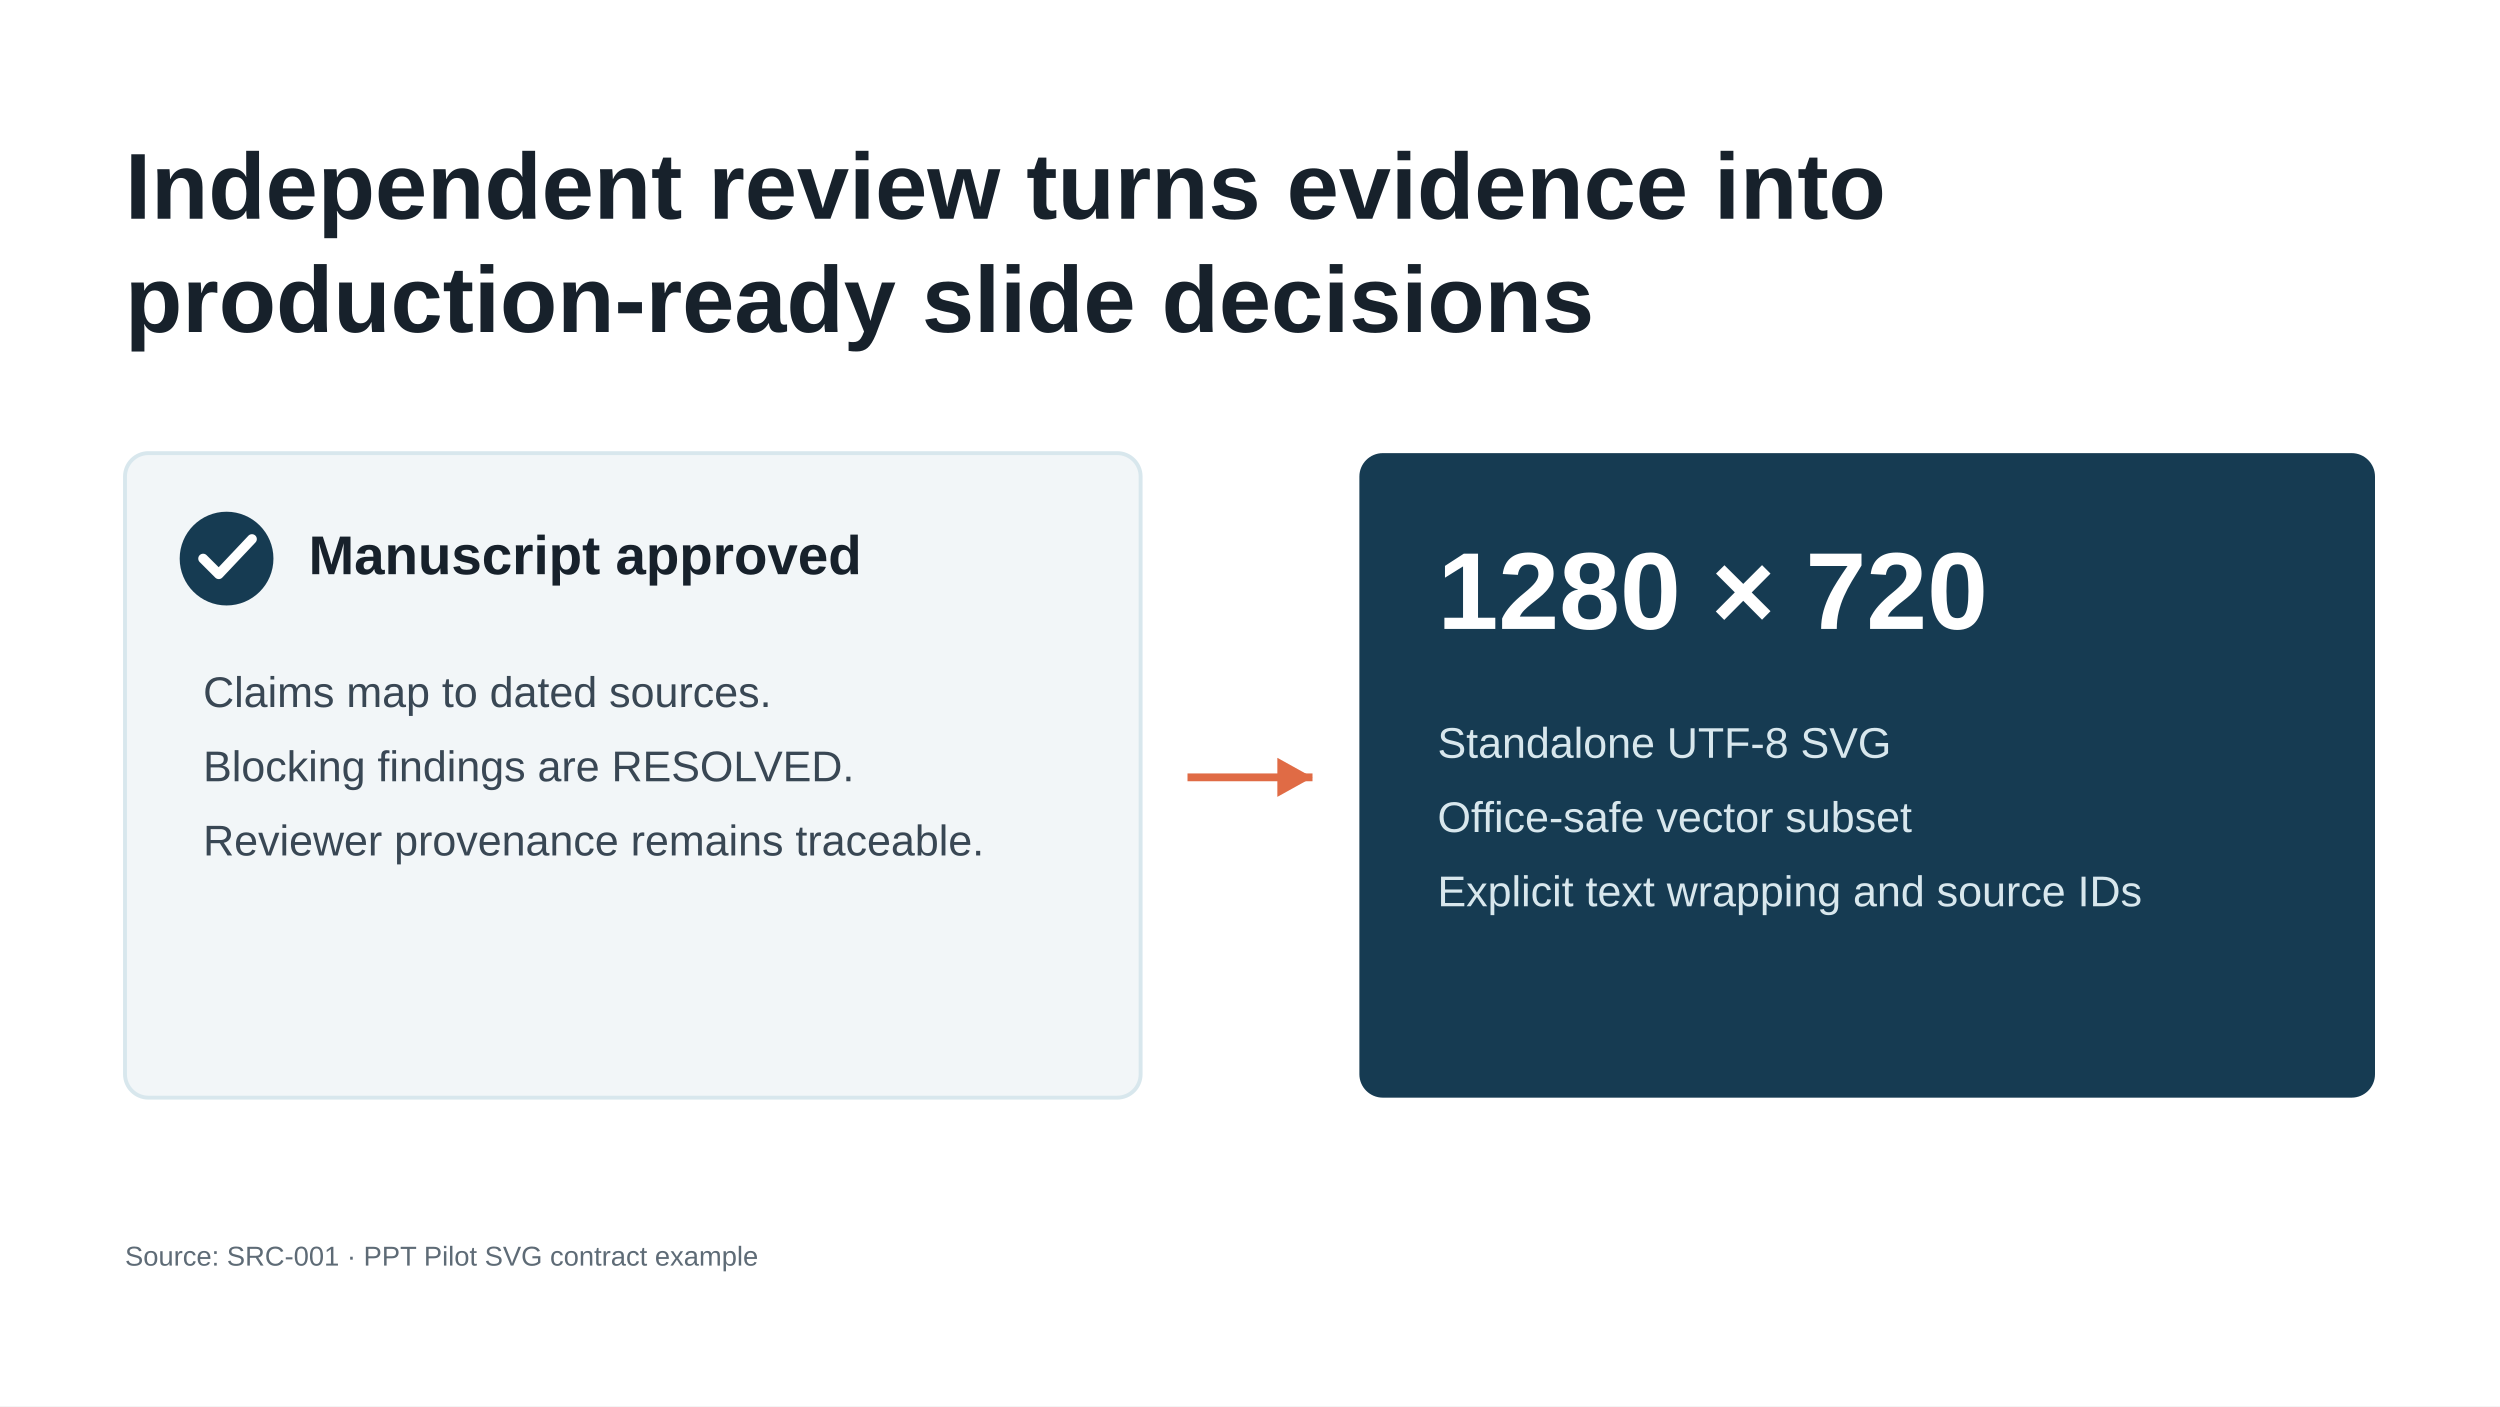
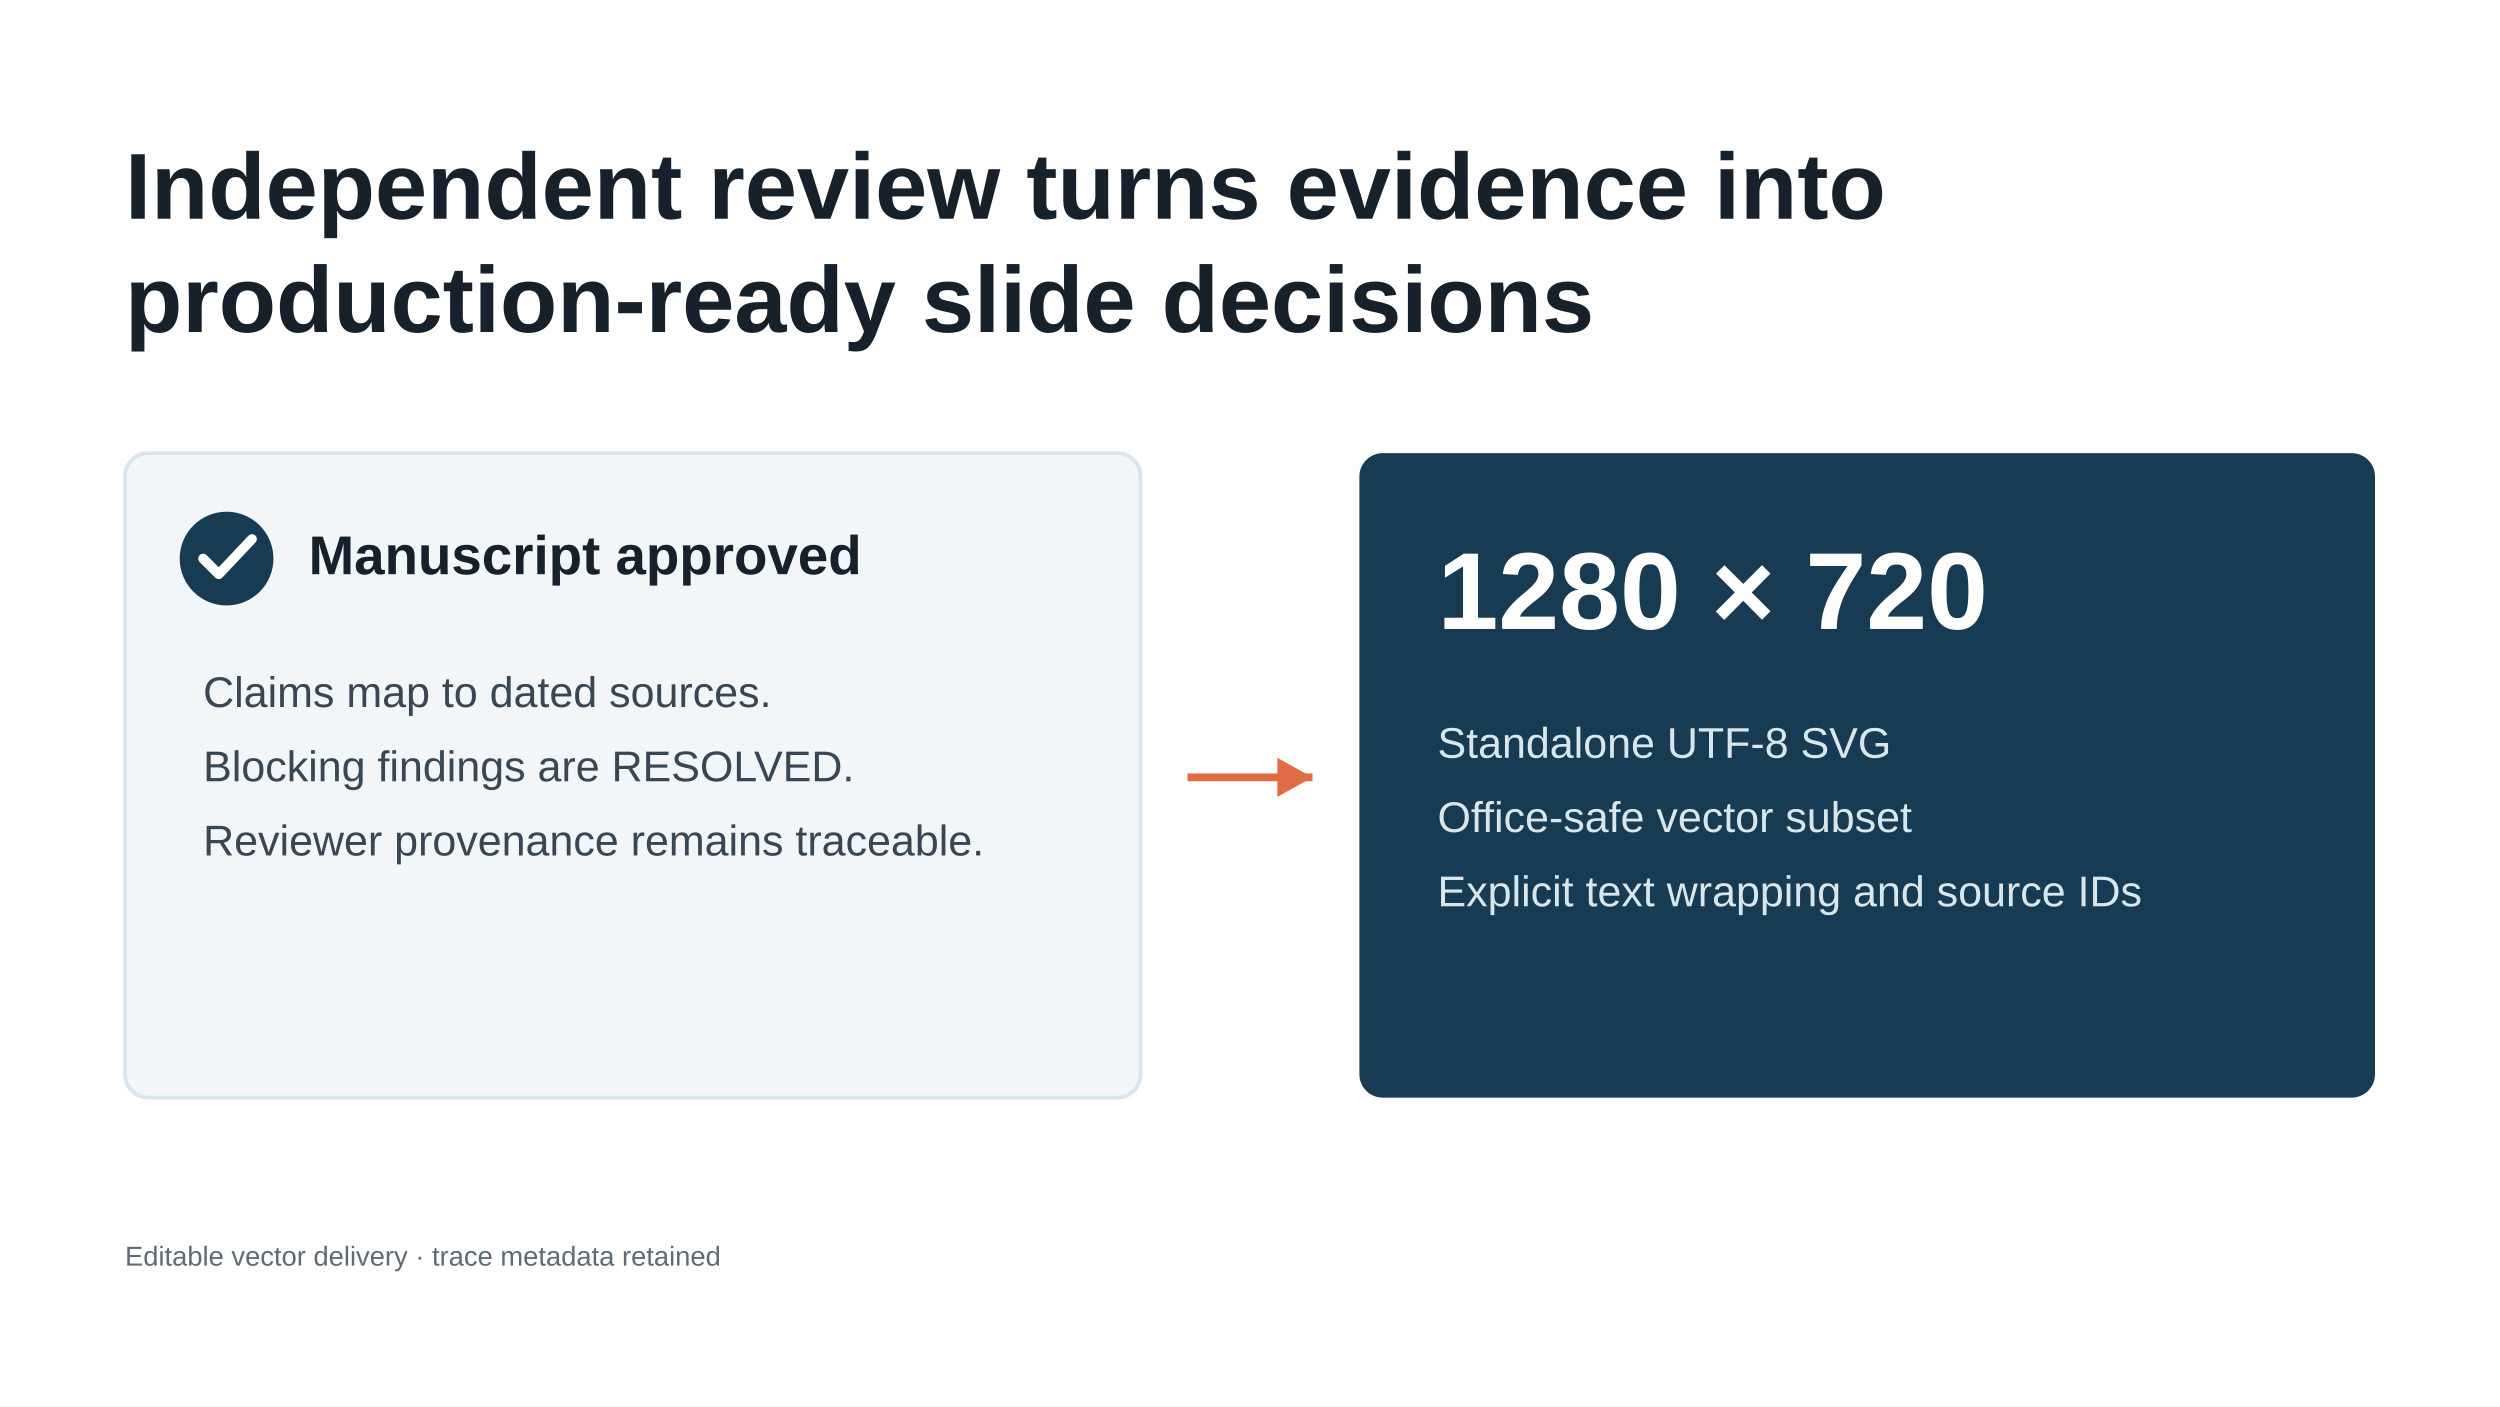
<svg xmlns="http://www.w3.org/2000/svg" width="1280" height="720" viewBox="0 0 1280 720" role="img" aria-labelledby="s01-a11y-title s01-a11y-desc">
  <rect id="s01-background" x="0" y="0" width="1280" height="720" fill="#FFFFFF" />
  <text id="s01-title" x="64" y="112" font-family="Arial, Microsoft YaHei, PingFang SC, sans-serif" font-size="48" font-weight="700" fill="#17212B" data-role="title">
    <tspan x="64" dy="0">Independent review turns evidence into</tspan>
    <tspan x="64" dy="58">production-ready slide decisions</tspan>
  </text>
  <g id="s01-review-card">
    <rect id="s01-review-card-bg" x="64" y="232" width="520" height="330" rx="12" fill="#F2F6F8" stroke="#D8E7ED" stroke-width="2" />
    <circle id="s01-review-icon-bg" cx="116" cy="286" r="24" fill="#163B52" />
    <path id="s01-review-icon" d="M104 286 L112 294 L129 276" fill="none" stroke="#FFFFFF" stroke-width="5" stroke-linecap="round" stroke-linejoin="round" />
    <text id="s01-review-heading" x="158" y="294" font-family="Arial, Microsoft YaHei, PingFang SC, sans-serif" font-size="28" font-weight="700" fill="#17212B" data-role="body">
      <tspan x="158" dy="0">Manuscript approved</tspan>
    </text>
    <text id="s01-review-copy" x="104" y="362" font-family="Arial, Microsoft YaHei, PingFang SC, sans-serif" font-size="22" font-weight="400" fill="#394754" data-role="body">
      <tspan x="104" dy="0">Claims map to dated sources.</tspan>
      <tspan x="104" dy="38">Blocking findings are RESOLVED.</tspan>
      <tspan x="104" dy="38">Reviewer provenance remains traceable.</tspan>
    </text>
  </g>
  <line id="s01-flow-line" x1="608" y1="398" x2="672" y2="398" stroke="#E06B45" stroke-width="4" />
  <polygon id="s01-flow-arrow" points="672,398 654,388 654,408" fill="#E06B45" />
  <g id="s01-output-card" data-source-id="SRC-001">
    <rect id="s01-output-card-bg" x="696" y="232" width="520" height="330" rx="12" fill="#163B52" />
    <text id="s01-output-stat" x="736" y="322" font-family="Arial, Microsoft YaHei, PingFang SC, sans-serif" font-size="56" font-weight="700" fill="#FFFFFF" data-role="body">
      <tspan x="736" dy="0">1280 × 720</tspan>
    </text>
    <text id="s01-output-copy" x="736" y="388" font-family="Arial, Microsoft YaHei, PingFang SC, sans-serif" font-size="22" font-weight="400" fill="#D8E7ED" data-role="body">
      <tspan x="736" dy="0">Standalone UTF-8 SVG</tspan>
      <tspan x="736" dy="38">Office-safe vector subset</tspan>
      <tspan x="736" dy="38">Explicit text wrapping and source IDs</tspan>
    </text>
  </g>
-   <text id="s01-source" x="64" y="648" font-family="Arial, Microsoft YaHei, PingFang SC, sans-serif" font-size="14" font-weight="400" fill="#5E6B76" data-role="footnote" data-source-id="SRC-001">
-     <tspan x="64" dy="0">Source: SRC-001 · PPT Pilot SVG contract example</tspan>
+   <text id="s01-delivery-note" x="64" y="648" font-family="Arial, Microsoft YaHei, PingFang SC, sans-serif" font-size="14" font-weight="400" fill="#5E6B76" data-role="footnote">
+     <tspan x="64" dy="0">Editable vector delivery · trace metadata retained</tspan>
  </text>
</svg>
